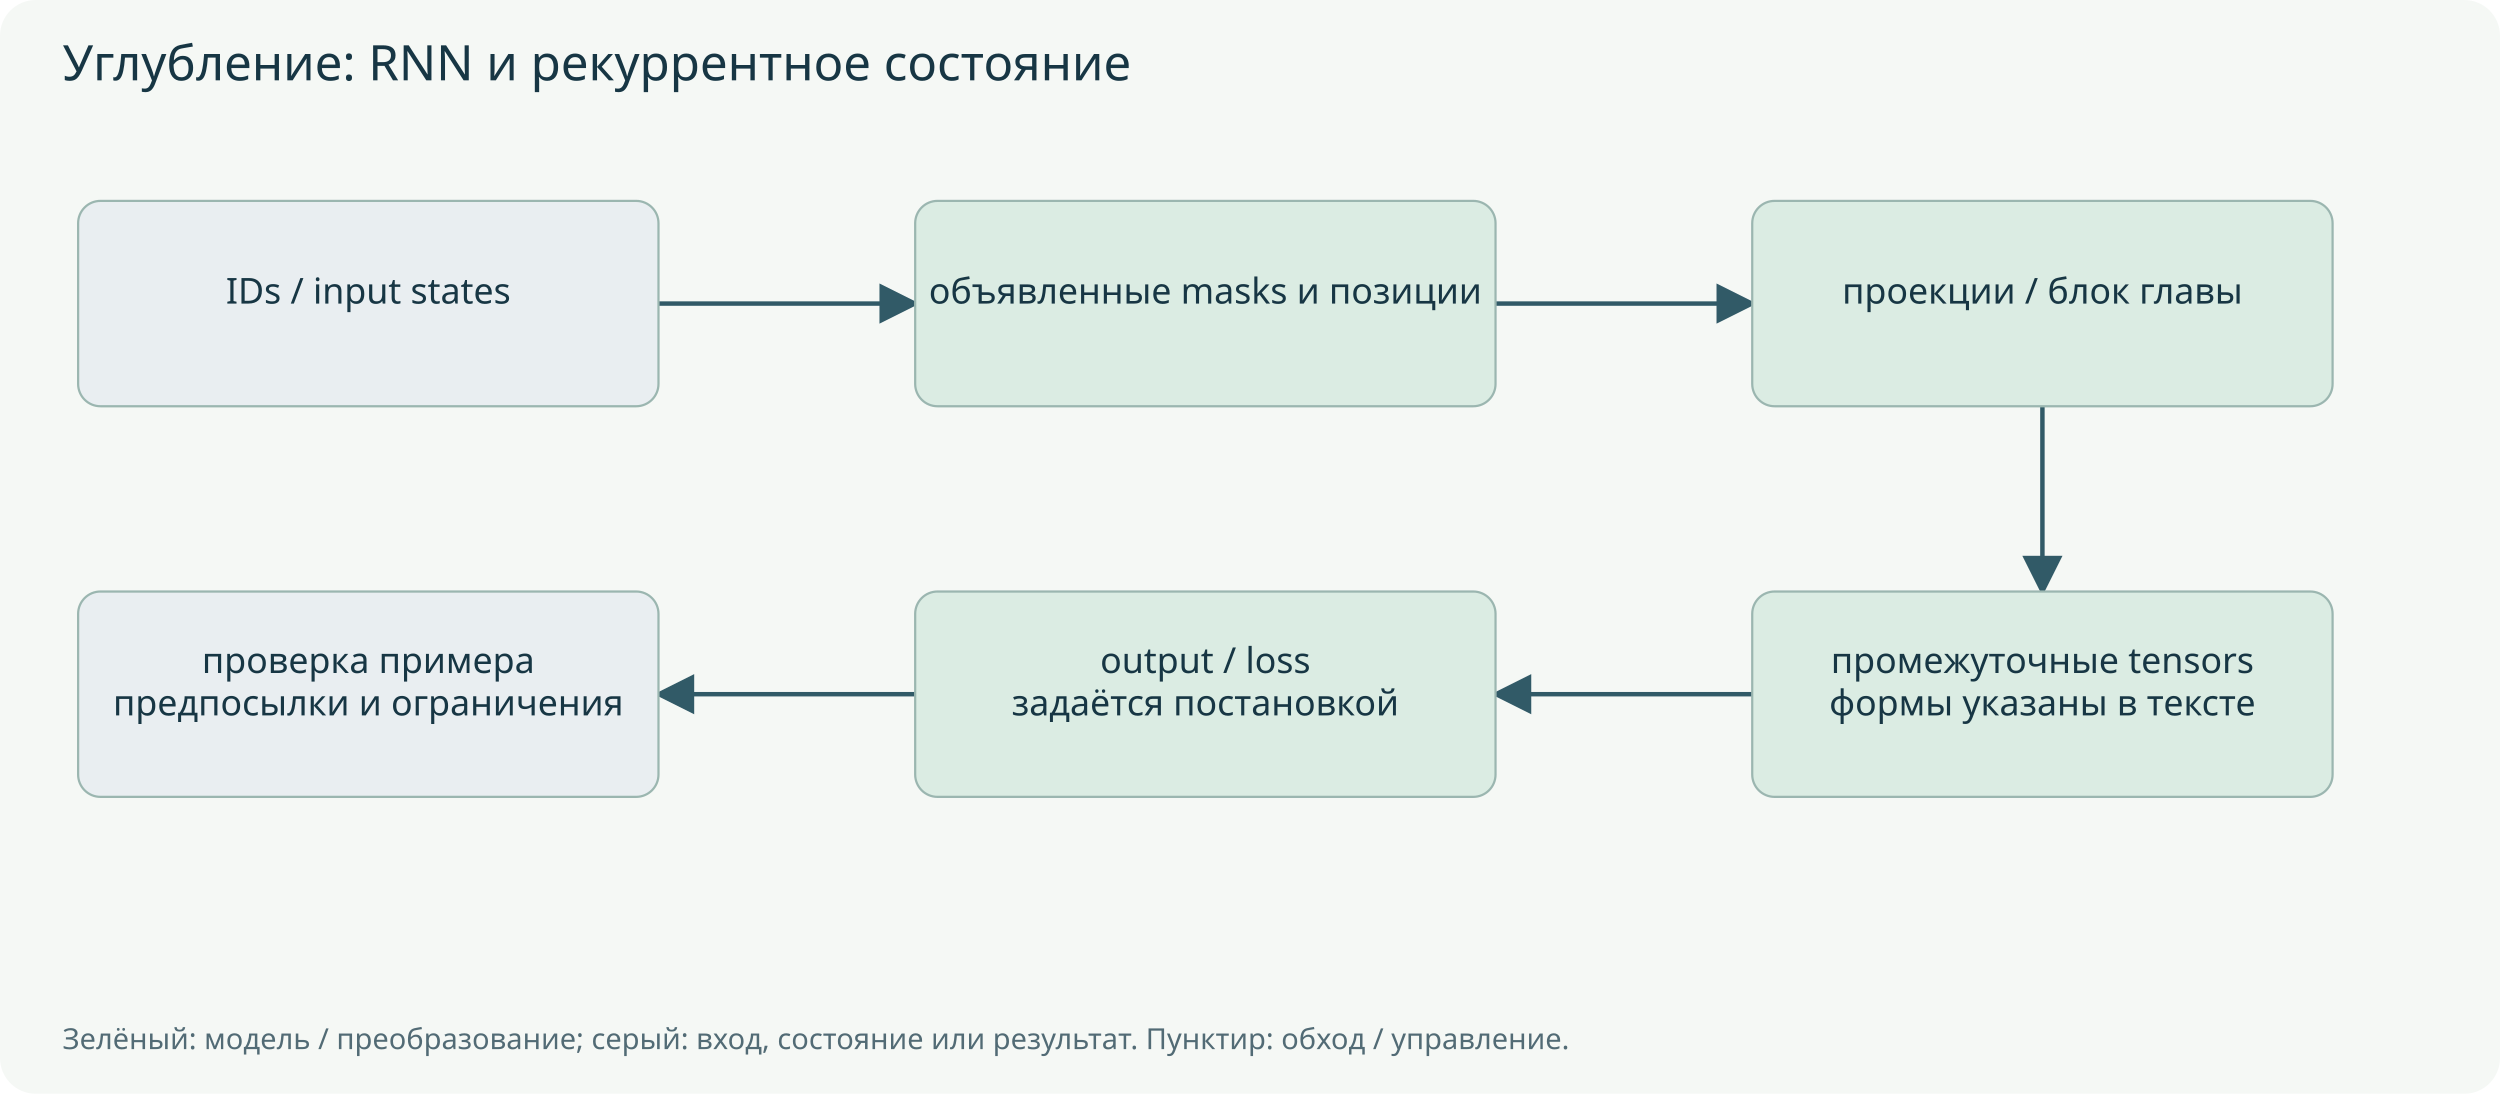
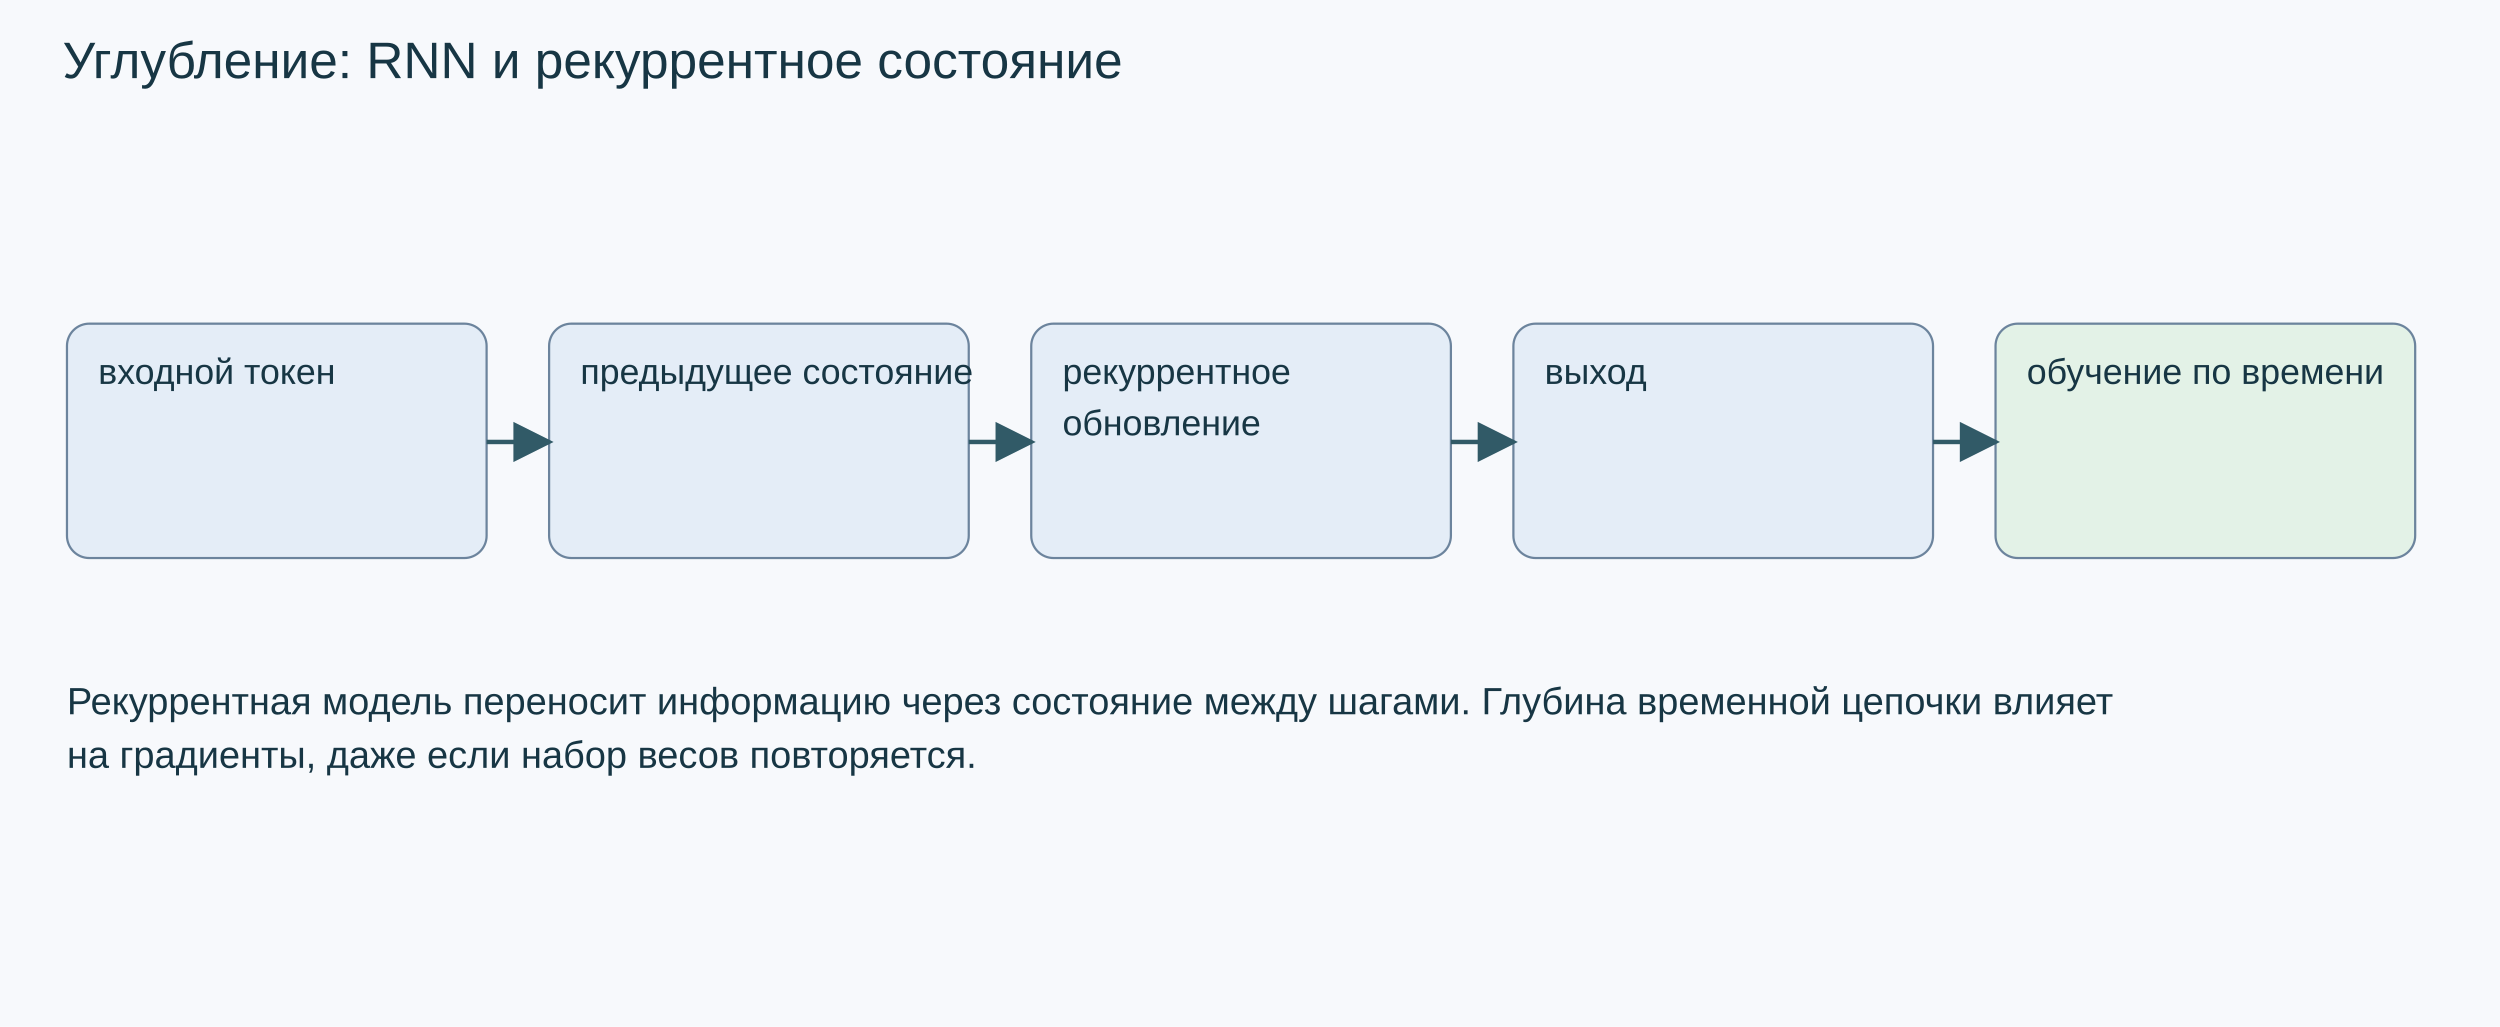
- <svg xmlns="http://www.w3.org/2000/svg" viewBox="0 0 1120 490" role="img" aria-labelledby="title desc">
+ <svg xmlns="http://www.w3.org/2000/svg" viewBox="0 0 1120 460" role="img" aria-labelledby="title desc">
  <defs>
    <marker id="arrow" markerWidth="9" markerHeight="9" refX="8" refY="4.5" orient="auto">
      <path d="M0,0 L9,4.5 L0,9" fill="#315a67" />
    </marker>
  </defs>
-   <rect width="1120" height="490" rx="16" fill="#f5f8f5" />
-   <text x="28" y="36" font-family="Segoe UI,sans-serif" font-size="22" fill="#173644">Углубление: RNN и рекуррентное состояние</text>
-   <path d="M295,136 L410,136" fill="none" stroke="#315a67" stroke-width="2" marker-end="url(#arrow)" />
-   <path d="M670,136 L785,136" fill="none" stroke="#315a67" stroke-width="2" marker-end="url(#arrow)" />
-   <path d="M915,182 L915,265" fill="none" stroke="#315a67" stroke-width="2" marker-end="url(#arrow)" />
-   <path d="M785,311 L670,311" fill="none" stroke="#315a67" stroke-width="2" marker-end="url(#arrow)" />
-   <path d="M410,311 L295,311" fill="none" stroke="#315a67" stroke-width="2" marker-end="url(#arrow)" />
-   <rect x="35" y="90" width="260" height="92" rx="10" fill="#e9eef1" stroke="#9bb6b0" />
-   <text x="165" y="136.0" text-anchor="middle" font-family="Segoe UI,sans-serif" font-size="16" fill="#173644">IDs / input states</text>
-   <rect x="410" y="90" width="260" height="92" rx="10" fill="#dbece3" stroke="#9bb6b0" />
-   <text x="540" y="136.0" text-anchor="middle" font-family="Segoe UI,sans-serif" font-size="16" fill="#173644">объявленные masks и позиции</text>
-   <rect x="785" y="90" width="260" height="92" rx="10" fill="#dbece3" stroke="#9bb6b0" />
-   <text x="915" y="136.0" text-anchor="middle" font-family="Segoe UI,sans-serif" font-size="16" fill="#173644">проекции / блок главы</text>
-   <rect x="785" y="265" width="260" height="92" rx="10" fill="#dbece3" stroke="#9bb6b0" />
-   <text x="915" y="301.5" text-anchor="middle" font-family="Segoe UI,sans-serif" font-size="16" fill="#173644">промежуточные tensors</text>
-   <text x="915" y="320.5" text-anchor="middle" font-family="Segoe UI,sans-serif" font-size="16" fill="#173644">формы указаны в тексте</text>
-   <rect x="410" y="265" width="260" height="92" rx="10" fill="#dbece3" stroke="#9bb6b0" />
-   <text x="540" y="301.5" text-anchor="middle" font-family="Segoe UI,sans-serif" font-size="16" fill="#173644">output / loss</text>
-   <text x="540" y="320.5" text-anchor="middle" font-family="Segoe UI,sans-serif" font-size="16" fill="#173644">задаётся постановкой</text>
-   <rect x="35" y="265" width="260" height="92" rx="10" fill="#e9eef1" stroke="#9bb6b0" />
-   <text x="165" y="301.5" text-anchor="middle" font-family="Segoe UI,sans-serif" font-size="16" fill="#173644">проверка примера</text>
-   <text x="165" y="320.5" text-anchor="middle" font-family="Segoe UI,sans-serif" font-size="16" fill="#173644">предпосылки и ограничения</text>
-   <text x="28" y="470" font-family="Segoe UI,sans-serif" font-size="13" fill="#526b75">Зелёный: модель / преобразование; серый: вход, состояние или результат. Пунктир: обход / управление.</text>
+   <rect width="1120" height="460" fill="#f7f9fc" />
+   <text x="28" y="35" font-family="Segoe UI,Arial,sans-serif" font-size="23" fill="#173644">
+     <tspan x="28" dy="0">Углубление: RNN и рекуррентное состояние</tspan>
+   </text>
+   <rect x="30" y="145" width="188" height="105" rx="10" fill="#e4edf7" stroke="#6c849d" />
+   <text x="44" y="172" font-family="Segoe UI,Arial,sans-serif" font-size="16" fill="#173644">
+     <tspan x="44" dy="0">входной токен</tspan>
+   </text>
+   <rect x="246" y="145" width="188" height="105" rx="10" fill="#e4edf7" stroke="#6c849d" />
+   <text x="260" y="172" font-family="Segoe UI,Arial,sans-serif" font-size="16" fill="#173644">
+     <tspan x="260" dy="0">предыдущее состояние</tspan>
+   </text>
+   <path d="M218,198 L246,198" fill="none" stroke="#315a67" stroke-width="2" marker-end="url(#arrow)" />
+   <rect x="462" y="145" width="188" height="105" rx="10" fill="#e4edf7" stroke="#6c849d" />
+   <text x="476" y="172" font-family="Segoe UI,Arial,sans-serif" font-size="16" fill="#173644">
+     <tspan x="476" dy="0">рекуррентное</tspan>
+     <tspan x="476" dy="23">обновление</tspan>
+   </text>
+   <path d="M434,198 L462,198" fill="none" stroke="#315a67" stroke-width="2" marker-end="url(#arrow)" />
+   <rect x="678" y="145" width="188" height="105" rx="10" fill="#e4edf7" stroke="#6c849d" />
+   <text x="692" y="172" font-family="Segoe UI,Arial,sans-serif" font-size="16" fill="#173644">
+     <tspan x="692" dy="0">выход</tspan>
+   </text>
+   <path d="M650,198 L678,198" fill="none" stroke="#315a67" stroke-width="2" marker-end="url(#arrow)" />
+   <rect x="894" y="145" width="188" height="105" rx="10" fill="#e3f2e7" stroke="#6c849d" />
+   <text x="908" y="172" font-family="Segoe UI,Arial,sans-serif" font-size="16" fill="#173644">
+     <tspan x="908" dy="0">обучение по времени</tspan>
+   </text>
+   <path d="M866,198 L894,198" fill="none" stroke="#315a67" stroke-width="2" marker-end="url(#arrow)" />
+   <text x="30" y="320" font-family="Segoe UI,Arial,sans-serif" font-size="17" fill="#173644">
+     <tspan x="30" dy="0">Рекуррентная модель переносит информацию через состояние между шагами. Глубина временной цепочки влияет</tspan>
+     <tspan x="30" dy="24">на градиенты, даже если набор весов повторяется.</tspan>
+   </text>
</svg>
